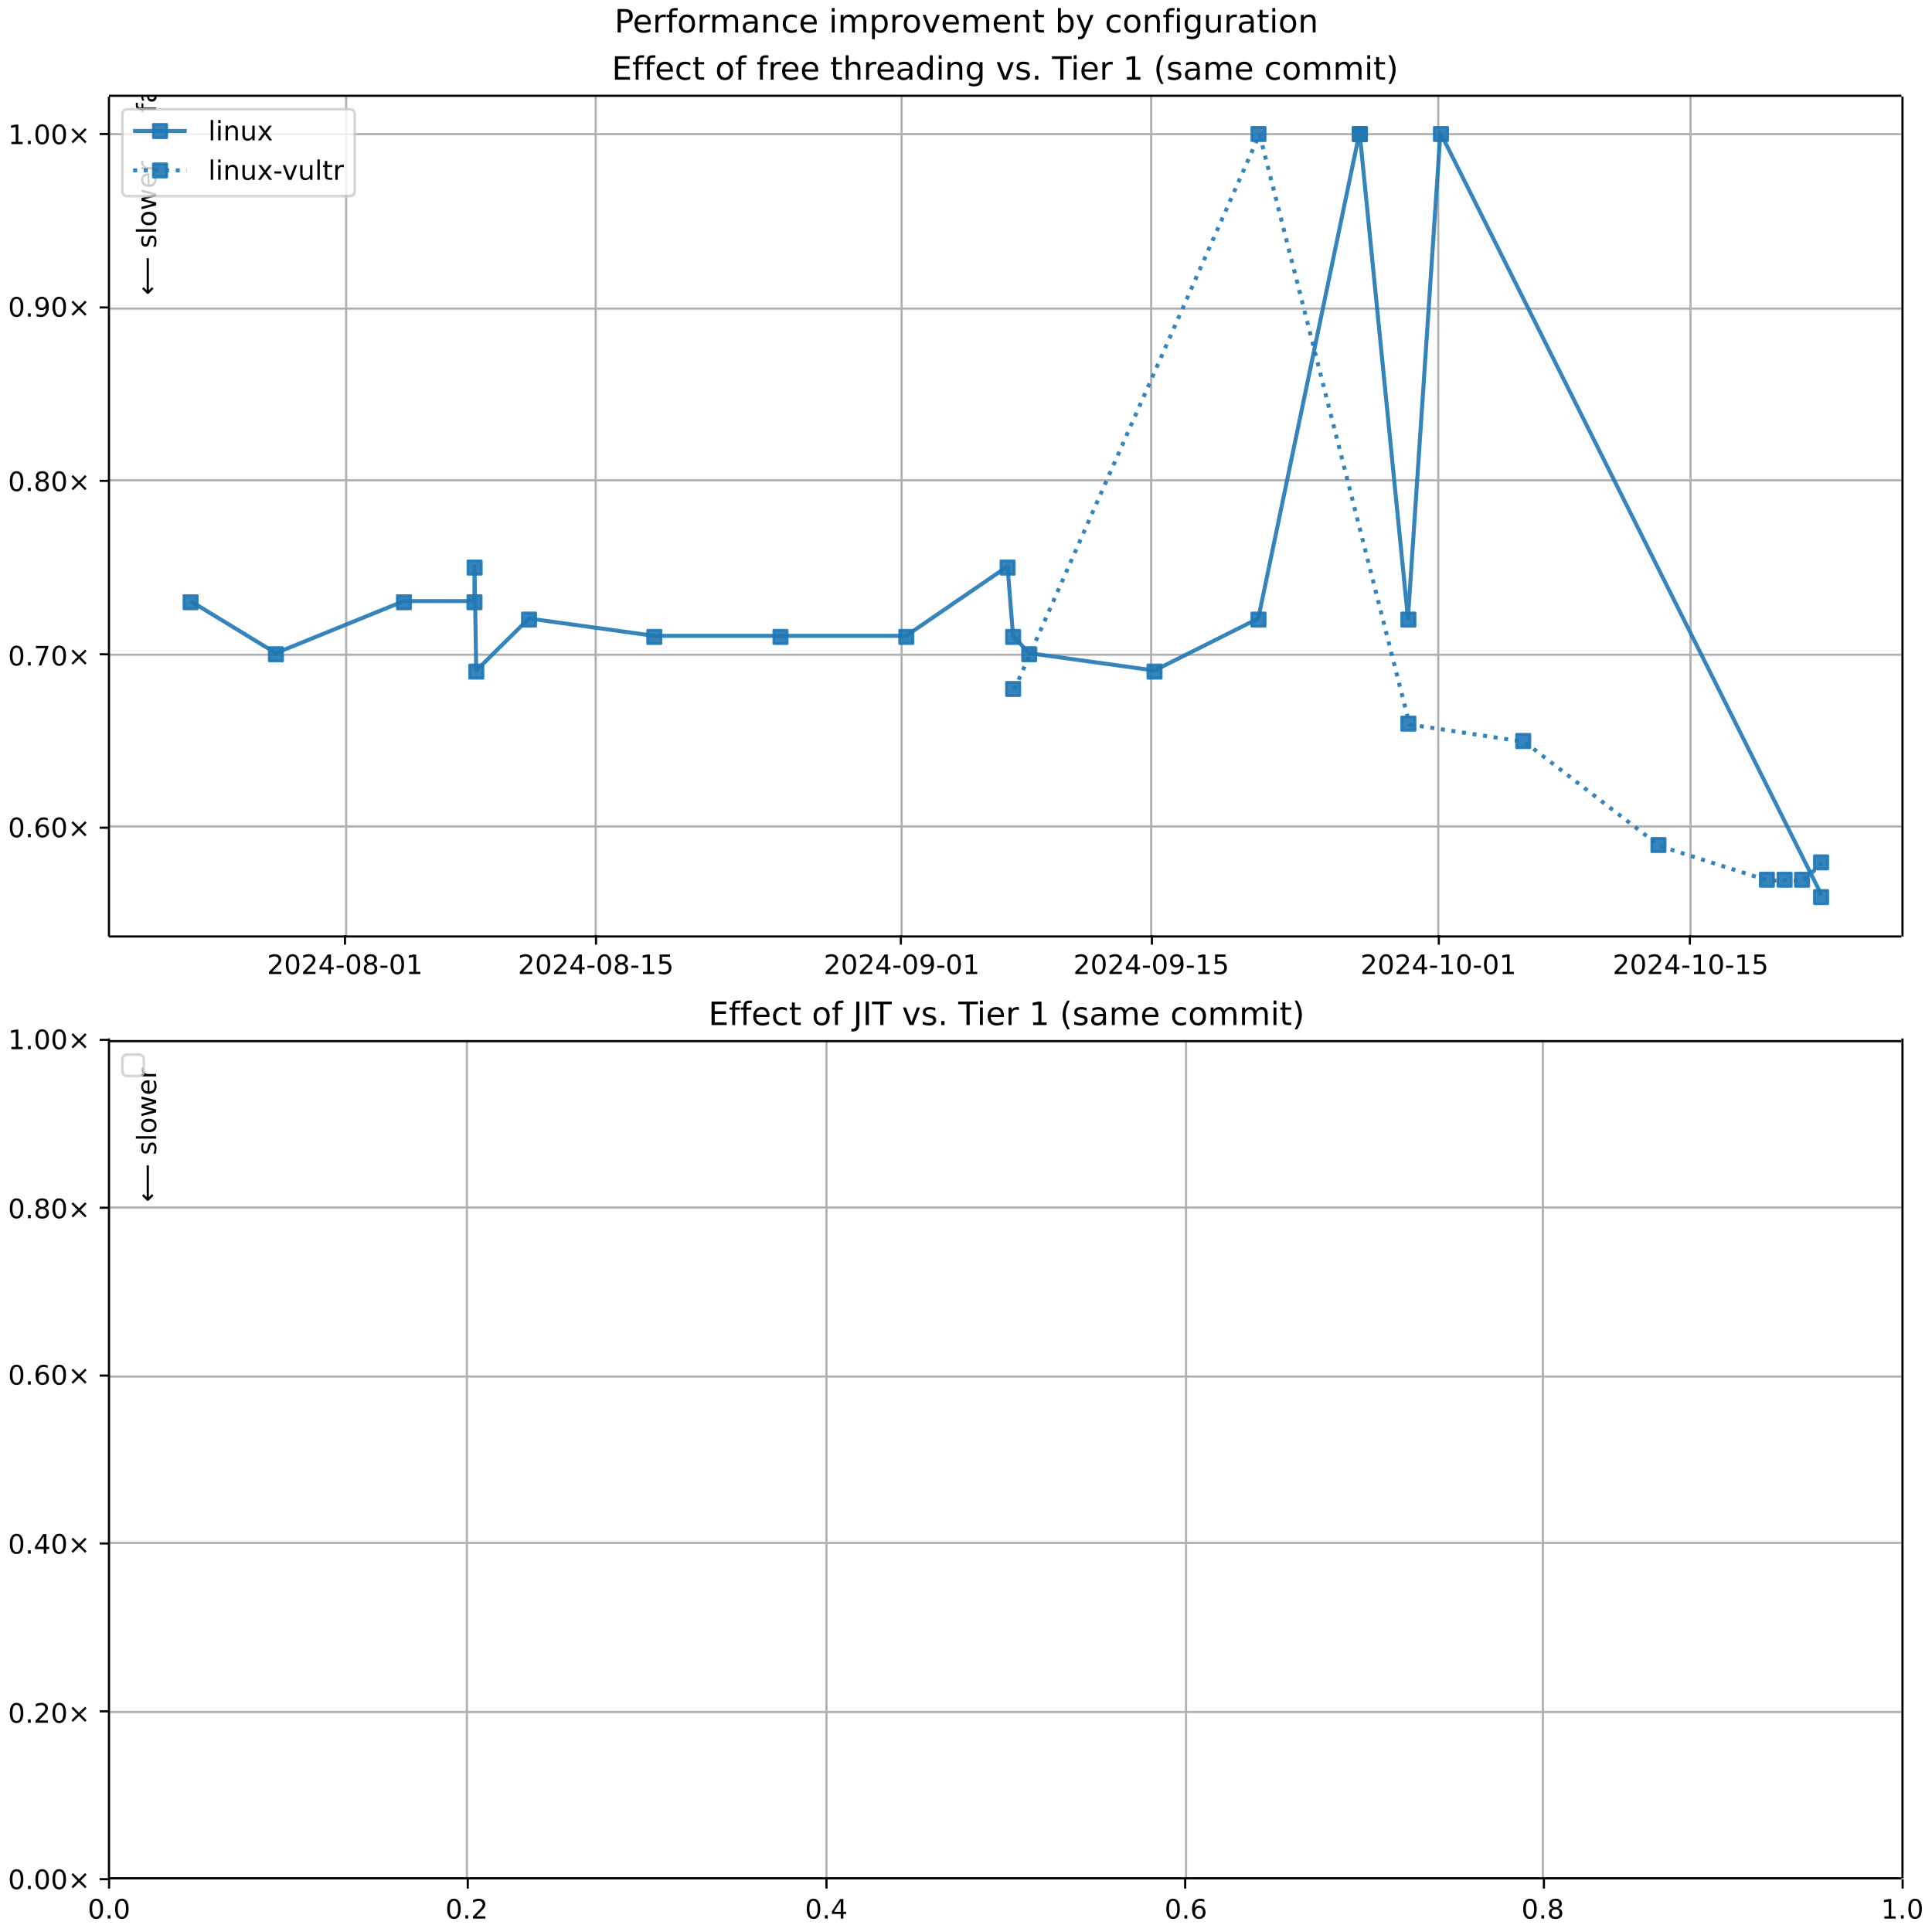
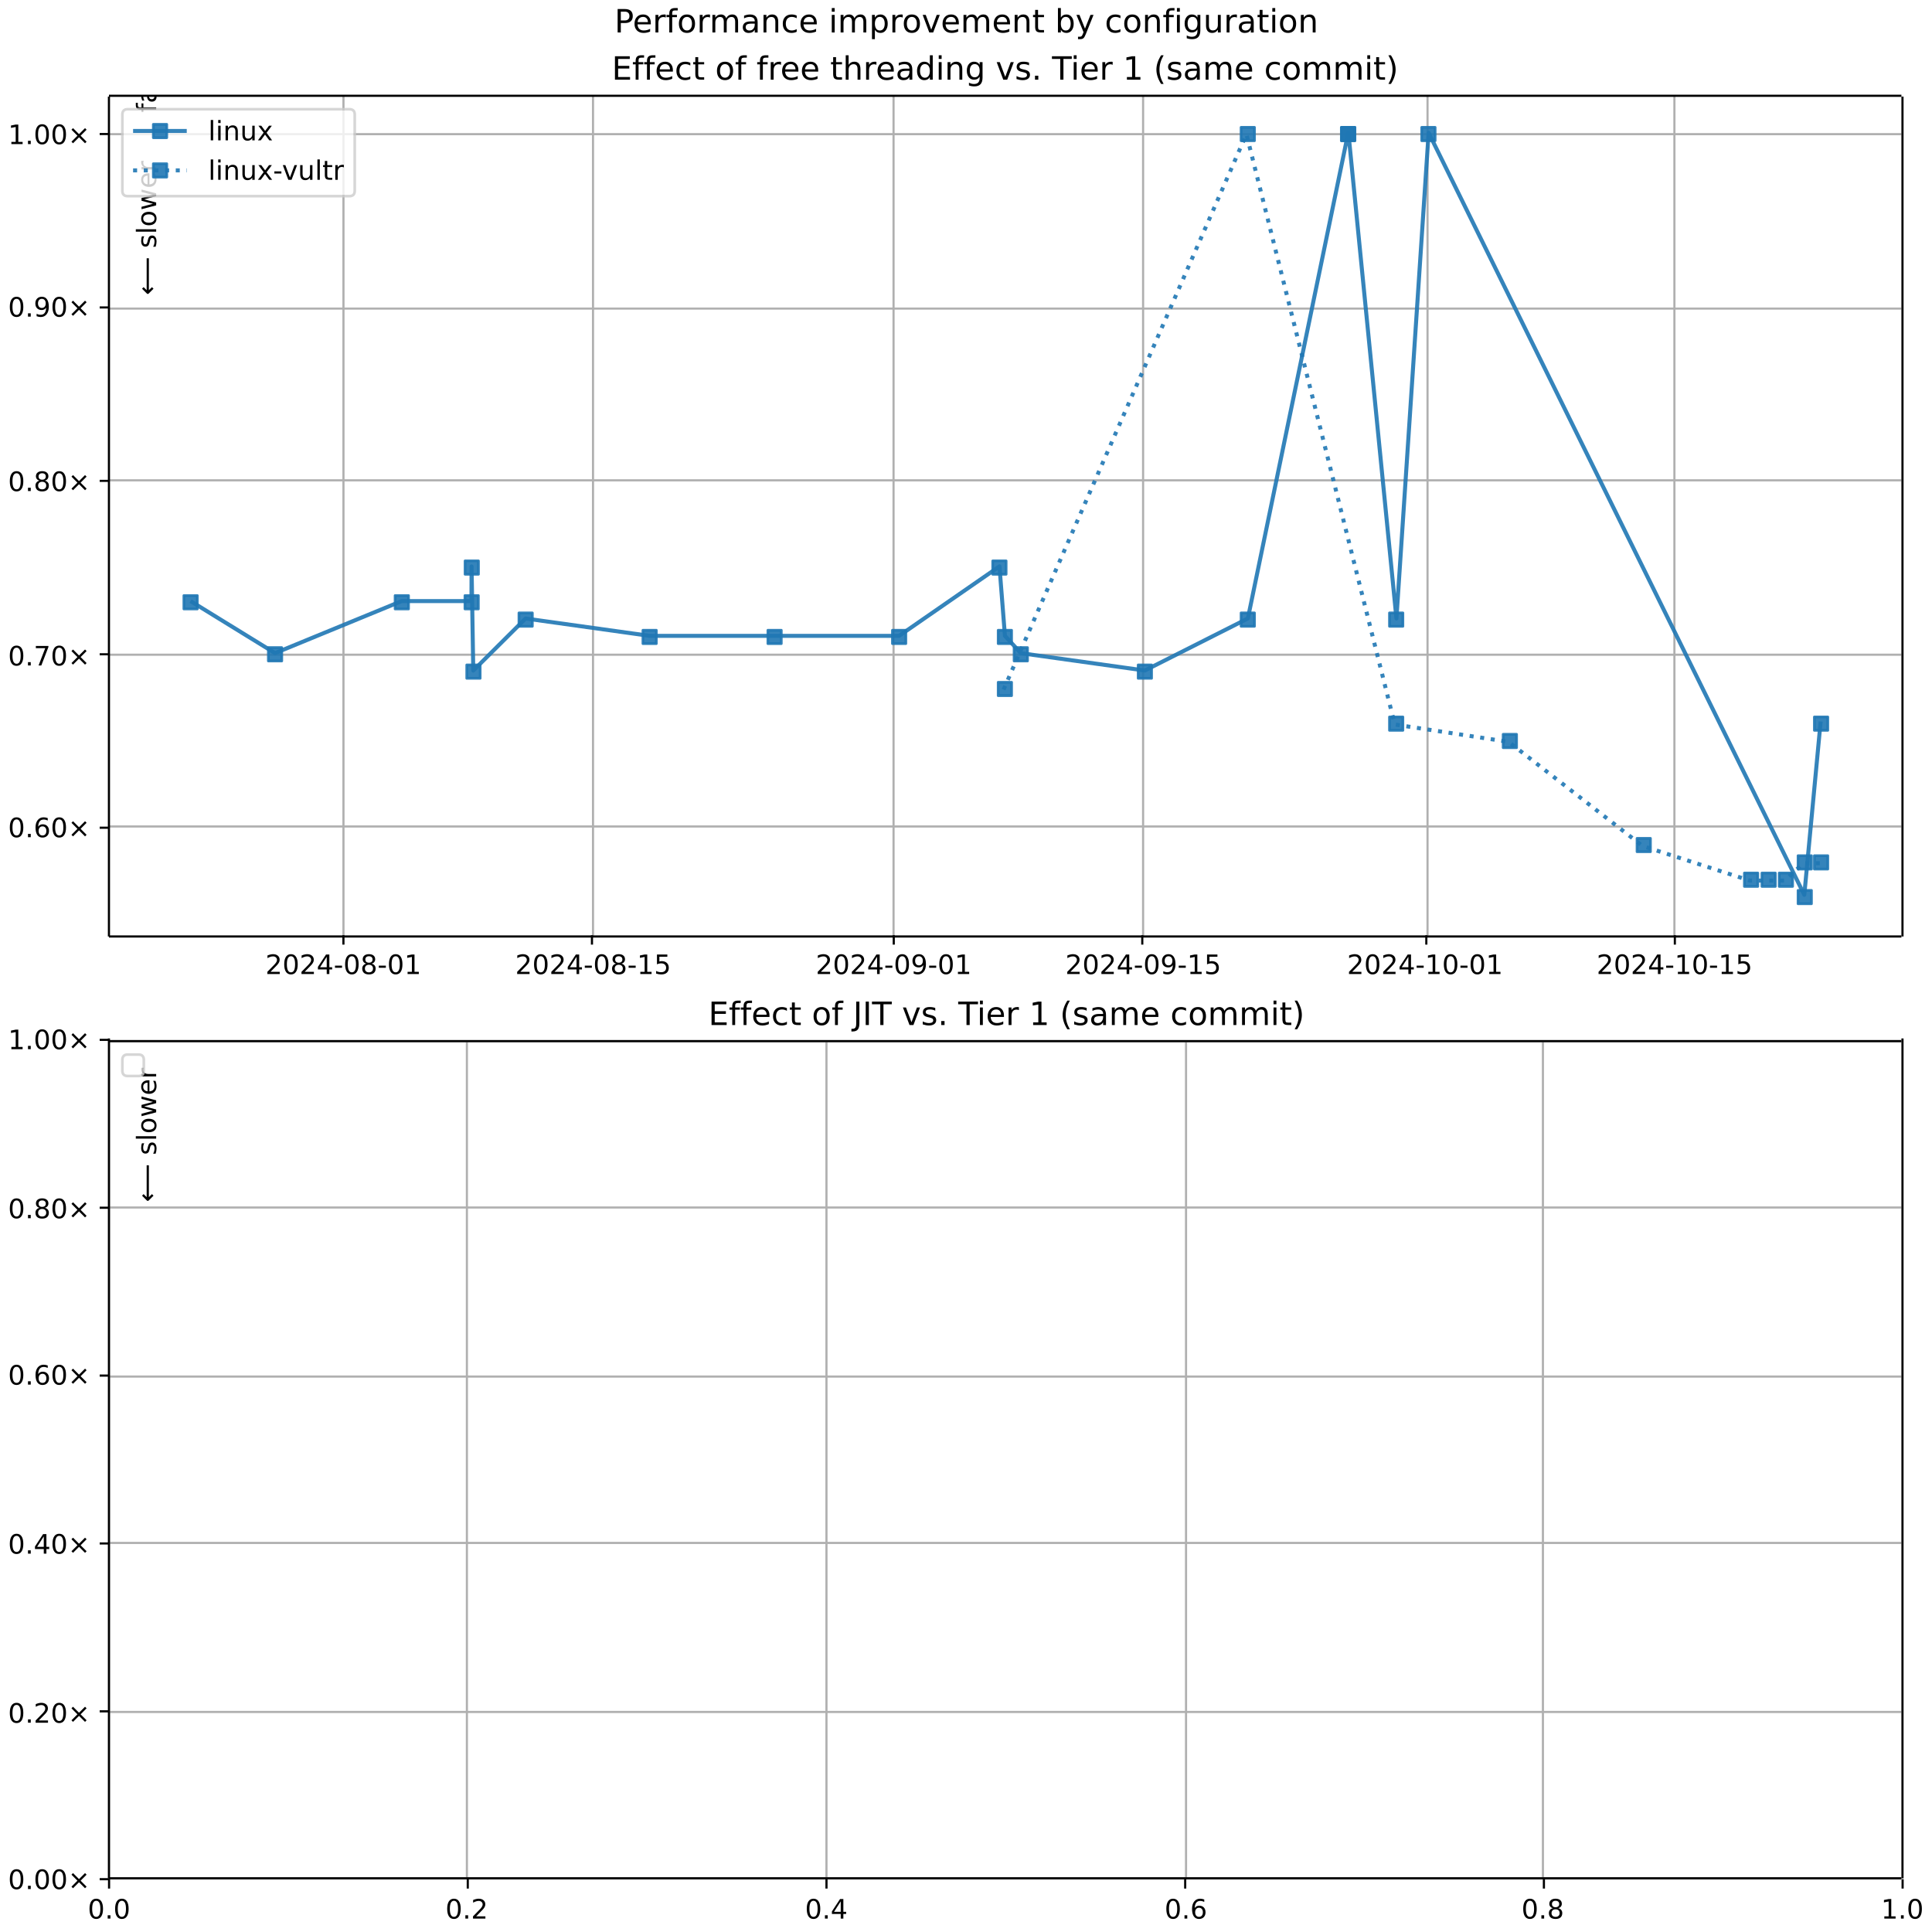
<svg xmlns="http://www.w3.org/2000/svg" xmlns:xlink="http://www.w3.org/1999/xlink" width="720pt" height="720pt" version="1.1" viewBox="0 0 720 720">
  <defs>
    <style type="text/css">*{stroke-linejoin: round; stroke-linecap: butt}</style>
  </defs>
  <path d="m0 720h720v-720h-720z" fill="#fff" />
  <path d="m40.6 349h668v-313h-668z" fill="#fff" />
-   <path d="m129 349v-313" clip-path="url(#d)" fill="none" stroke="#b0b0b0" stroke-linecap="square" stroke-width=".8" />
+   <path d="m128 349v-313" clip-path="url(#d)" fill="none" stroke="#b0b0b0" stroke-linecap="square" stroke-width=".8" />
  <defs>
    <path id="k" d="m0 0v3.5" stroke="#000" stroke-width=".8" />
  </defs>
-   <use x="128.563" y="348.529" stroke="#000000" stroke-width=".8" xlink:href="#k" />
-   <g transform="translate(99.5 363) scale(.1 -.1)">
+   <use x="127.987" y="348.529" stroke="#000000" stroke-width=".8" xlink:href="#k" />
+   <g transform="translate(98.9 363) scale(.1 -.1)">
    <defs>
      <path id="g" transform="scale(.0156)" d="m1228 531h2203v-531h-2962v531q359 372 979 998 621 627 780 809 303 340 423 576 121 236 121 464 0 372-261 606-261 235-680 235-297 0-627-103-329-103-704-313v638q381 153 712 231 332 78 607 78 725 0 1156-363 431-362 431-968 0-288-108-546-107-257-392-607-78-91-497-524-418-433-1181-1211z" />
      <path id="a" transform="scale(.0156)" d="m2034 4250q-487 0-733-480-245-479-245-1442 0-959 245-1439 246-480 733-480 491 0 736 480 246 480 246 1439 0 963-246 1442-245 480-736 480zm0 500q785 0 1199-621 414-620 414-1801 0-1178-414-1799-414-620-1199-620-784 0-1198 620-414 621-414 1799 0 1181 414 1801 414 621 1198 621z" />
      <path id="t" transform="scale(.0156)" d="m2419 4116-1594-2491h1594v2491zm-166 550h794v-3041h666v-525h-666v-1100h-628v1100h-2106v609l1940 2957z" />
      <path id="j" transform="scale(.0156)" d="m313 2009h1684v-512h-1684v512z" />
      <path id="y" transform="scale(.0156)" d="m2034 2216q-450 0-708-241-257-241-257-662 0-422 257-663 258-241 708-241t709 242q260 243 260 662 0 421-258 662-257 241-711 241zm-631 268q-406 100-633 378-226 279-226 679 0 559 398 884 399 325 1092 325 697 0 1094-325t397-884q0-400-227-679-226-278-629-378 456-106 710-416 255-309 255-755 0-679-414-1042-414-362-1186-362-771 0-1186 362-414 363-414 1042 0 446 256 755 257 310 713 416zm-231 997q0-362 226-565 227-203 636-203 407 0 636 203 230 203 230 565 0 363-230 566-229 203-636 203-409 0-636-203-226-203-226-566z" />
      <path id="i" transform="scale(.0156)" d="m794 531h1031v3560l-1122-225v575l1116 225h631v-4135h1031v-531h-2687v531z" />
    </defs>
    <use xlink:href="#g" />
    <use x="63.623" xlink:href="#a" />
    <use x="127.246" xlink:href="#g" />
    <use x="190.869" xlink:href="#t" />
    <use x="254.492" xlink:href="#j" />
    <use x="290.576" xlink:href="#a" />
    <use x="354.199" xlink:href="#y" />
    <use x="417.822" xlink:href="#j" />
    <use x="453.906" xlink:href="#a" />
    <use x="517.529" xlink:href="#i" />
  </g>
-   <path d="m222 349v-313" clip-path="url(#d)" fill="none" stroke="#b0b0b0" stroke-linecap="square" stroke-width=".8" />
-   <use x="222.121" y="348.529" stroke="#000000" stroke-width=".8" xlink:href="#k" />
-   <g transform="translate(193 363) scale(.1 -.1)">
+   <path d="m221 349v-313" clip-path="url(#d)" fill="none" stroke="#b0b0b0" stroke-linecap="square" stroke-width=".8" />
+   <use x="220.607" y="348.529" stroke="#000000" stroke-width=".8" xlink:href="#k" />
+   <g transform="translate(192 363) scale(.1 -.1)">
    <defs>
      <path id="ae" transform="scale(.0156)" d="m691 4666h2478v-532h-1900v-1143q137 47 274 70 138 23 276 23 781 0 1237-428 457-428 457-1159 0-753-469-1171-469-417-1322-417-294 0-599 50-304 50-629 150v635q281-153 581-228t634-75q541 0 856 284 316 284 316 772 0 487-316 771-315 285-856 285-253 0-505-56-251-56-513-175v2344z" />
    </defs>
    <use xlink:href="#g" />
    <use x="63.623" xlink:href="#a" />
    <use x="127.246" xlink:href="#g" />
    <use x="190.869" xlink:href="#t" />
    <use x="254.492" xlink:href="#j" />
    <use x="290.576" xlink:href="#a" />
    <use x="354.199" xlink:href="#y" />
    <use x="417.822" xlink:href="#j" />
    <use x="453.906" xlink:href="#i" />
    <use x="517.529" xlink:href="#ae" />
  </g>
-   <path d="m336 349v-313" clip-path="url(#d)" fill="none" stroke="#b0b0b0" stroke-linecap="square" stroke-width=".8" />
-   <use x="335.726" y="348.529" stroke="#000000" stroke-width=".8" xlink:href="#k" />
-   <g transform="translate(307 363) scale(.1 -.1)">
+   <path d="m333 349v-313" clip-path="url(#d)" fill="none" stroke="#b0b0b0" stroke-linecap="square" stroke-width=".8" />
+   <use x="333.075" y="348.529" stroke="#000000" stroke-width=".8" xlink:href="#k" />
+   <g transform="translate(304 363) scale(.1 -.1)">
    <defs>
      <path id="ac" transform="scale(.0156)" d="m703 97v575q238-113 481-172 244-59 479-59 625 0 954 420 330 420 377 1277-181-269-460-413-278-144-615-144-700 0-1108 423-408 424-408 1159 0 718 425 1152 425 435 1131 435 810 0 1236-621 427-620 427-1801 0-1103-524-1761-523-658-1407-658-238 0-482 47-243 47-506 141zm1256 1978q425 0 673 290 249 291 249 798 0 503-249 795-248 292-673 292t-673-292-248-795q0-507 248-798 248-290 673-290z" />
    </defs>
    <use xlink:href="#g" />
    <use x="63.623" xlink:href="#a" />
    <use x="127.246" xlink:href="#g" />
    <use x="190.869" xlink:href="#t" />
    <use x="254.492" xlink:href="#j" />
    <use x="290.576" xlink:href="#a" />
    <use x="354.199" xlink:href="#ac" />
    <use x="417.822" xlink:href="#j" />
    <use x="453.906" xlink:href="#a" />
    <use x="517.529" xlink:href="#i" />
  </g>
-   <path d="m429 349v-313" clip-path="url(#d)" fill="none" stroke="#b0b0b0" stroke-linecap="square" stroke-width=".8" />
-   <use x="429.284" y="348.529" stroke="#000000" stroke-width=".8" xlink:href="#k" />
-   <g transform="translate(400 363) scale(.1 -.1)">
+   <path d="m426 349v-313" clip-path="url(#d)" fill="none" stroke="#b0b0b0" stroke-linecap="square" stroke-width=".8" />
+   <use x="425.695" y="348.529" stroke="#000000" stroke-width=".8" xlink:href="#k" />
+   <g transform="translate(397 363) scale(.1 -.1)">
    <use xlink:href="#g" />
    <use x="63.623" xlink:href="#a" />
    <use x="127.246" xlink:href="#g" />
    <use x="190.869" xlink:href="#t" />
    <use x="254.492" xlink:href="#j" />
    <use x="290.576" xlink:href="#a" />
    <use x="354.199" xlink:href="#ac" />
    <use x="417.822" xlink:href="#j" />
    <use x="453.906" xlink:href="#i" />
    <use x="517.529" xlink:href="#ae" />
  </g>
-   <path d="m536 349v-313" clip-path="url(#d)" fill="none" stroke="#b0b0b0" stroke-linecap="square" stroke-width=".8" />
-   <use x="536.207" y="348.529" stroke="#000000" stroke-width=".8" xlink:href="#k" />
-   <g transform="translate(507 363) scale(.1 -.1)">
+   <path d="m532 349v-313" clip-path="url(#d)" fill="none" stroke="#b0b0b0" stroke-linecap="square" stroke-width=".8" />
+   <use x="531.547" y="348.529" stroke="#000000" stroke-width=".8" xlink:href="#k" />
+   <g transform="translate(502 363) scale(.1 -.1)">
    <use xlink:href="#g" />
    <use x="63.623" xlink:href="#a" />
    <use x="127.246" xlink:href="#g" />
    <use x="190.869" xlink:href="#t" />
    <use x="254.492" xlink:href="#j" />
    <use x="290.576" xlink:href="#i" />
    <use x="354.199" xlink:href="#a" />
    <use x="417.822" xlink:href="#j" />
    <use x="453.906" xlink:href="#a" />
    <use x="517.529" xlink:href="#i" />
  </g>
-   <path d="m630 349v-313" clip-path="url(#d)" fill="none" stroke="#b0b0b0" stroke-linecap="square" stroke-width=".8" />
-   <use x="629.764" y="348.529" stroke="#000000" stroke-width=".8" xlink:href="#k" />
-   <g transform="translate(601 363) scale(.1 -.1)">
+   <path d="m624 349v-313" clip-path="url(#d)" fill="none" stroke="#b0b0b0" stroke-linecap="square" stroke-width=".8" />
+   <use x="624.167" y="348.529" stroke="#000000" stroke-width=".8" xlink:href="#k" />
+   <g transform="translate(595 363) scale(.1 -.1)">
    <use xlink:href="#g" />
    <use x="63.623" xlink:href="#a" />
    <use x="127.246" xlink:href="#g" />
    <use x="190.869" xlink:href="#t" />
    <use x="254.492" xlink:href="#j" />
    <use x="290.576" xlink:href="#i" />
    <use x="354.199" xlink:href="#a" />
    <use x="417.822" xlink:href="#j" />
    <use x="453.906" xlink:href="#i" />
    <use x="517.529" xlink:href="#ae" />
  </g>
  <path d="m40.6 308h668" clip-path="url(#d)" fill="none" stroke="#b0b0b0" stroke-linecap="square" stroke-width=".8" />
  <defs>
    <path id="l" d="m0 0h-3.5" stroke="#000" stroke-width=".8" />
  </defs>
  <use x="40.646" y="308.46" stroke="#000000" stroke-width=".8" xlink:href="#l" />
  <g transform="translate(3 312) scale(.1 -.1)">
    <defs>
      <path id="c" transform="scale(.0156)" d="m684 794h660v-794h-660v794z" />
      <path id="ad" transform="scale(.0156)" d="m2113 2584q-425 0-674-291-248-290-248-796 0-503 248-796 249-292 674-292t673 292q248 293 248 796 0 506-248 796-248 291-673 291zm1253 1979v-575q-238 112-480 171-242 60-480 60-625 0-955-422-329-422-376-1275 184 272 462 417 279 145 613 145 703 0 1111-427 408-426 408-1160 0-719-425-1154-425-434-1131-434-810 0-1238 620-428 621-428 1799 0 1106 525 1764t1409 658q238 0 480-47t505-140z" />
      <path id="m" transform="scale(.0156)" d="m4488 3438-1429-1435 1429-1428-372-378-1435 1434-1434-1434-369 378 1425 1428-1425 1435 369 378 1434-1435 1435 1435 372-378z" />
    </defs>
    <use xlink:href="#a" />
    <use x="63.623" xlink:href="#c" />
    <use x="95.41" xlink:href="#ad" />
    <use x="159.033" xlink:href="#a" />
    <use x="222.656" xlink:href="#m" />
  </g>
  <path d="m40.6 244h668" clip-path="url(#d)" fill="none" stroke="#b0b0b0" stroke-linecap="square" stroke-width=".8" />
  <use x="40.646" y="243.833" stroke="#000000" stroke-width=".8" xlink:href="#l" />
  <g transform="translate(3 248) scale(.1 -.1)">
    <defs>
      <path id="av" transform="scale(.0156)" d="m525 4666h3e3v-269l-1694-4397h-659l1594 4134h-2241v532z" />
    </defs>
    <use xlink:href="#a" />
    <use x="63.623" xlink:href="#c" />
    <use x="95.41" xlink:href="#av" />
    <use x="159.033" xlink:href="#a" />
    <use x="222.656" xlink:href="#m" />
  </g>
  <path d="m40.6 179h668" clip-path="url(#d)" fill="none" stroke="#b0b0b0" stroke-linecap="square" stroke-width=".8" />
  <use x="40.646" y="179.205" stroke="#000000" stroke-width=".8" xlink:href="#l" />
  <g transform="translate(3 183) scale(.1 -.1)">
    <use xlink:href="#a" />
    <use x="63.623" xlink:href="#c" />
    <use x="95.41" xlink:href="#y" />
    <use x="159.033" xlink:href="#a" />
    <use x="222.656" xlink:href="#m" />
  </g>
  <path d="m40.6 115h668" clip-path="url(#d)" fill="none" stroke="#b0b0b0" stroke-linecap="square" stroke-width=".8" />
  <use x="40.646" y="114.578" stroke="#000000" stroke-width=".8" xlink:href="#l" />
  <g transform="translate(3 118) scale(.1 -.1)">
    <use xlink:href="#a" />
    <use x="63.623" xlink:href="#c" />
    <use x="95.41" xlink:href="#ac" />
    <use x="159.033" xlink:href="#a" />
    <use x="222.656" xlink:href="#m" />
  </g>
  <path d="m40.6 50h668" clip-path="url(#d)" fill="none" stroke="#b0b0b0" stroke-linecap="square" stroke-width=".8" />
  <use x="40.646" y="49.951" stroke="#000000" stroke-width=".8" xlink:href="#l" />
  <g transform="translate(3 53.7) scale(.1 -.1)">
    <use xlink:href="#i" />
    <use x="63.623" xlink:href="#c" />
    <use x="95.41" xlink:href="#a" />
    <use x="159.033" xlink:href="#a" />
    <use x="222.656" xlink:href="#m" />
  </g>
-   <path d="m71 224 31.8 19.4 47.7-19.4h26.3l0.043-12.9 0.636 38.8 19.6-19.4 46.7 6.46h47 46.9l37.8-25.9 2.06 25.9 5.99 6.46 46.7 6.46 38.7-19.4 37.7-181h0.07l18 181 12.1-181 142 284" clip-path="url(#d)" fill="none" stroke="#1f77b4" stroke-linecap="square" stroke-opacity=".9" stroke-width="1.5" />
+   <path d="m71 224 31.5 19.4 47.2-19.4h26l0.042-12.9 0.63 38.8 19.5-19.4 46.2 6.46h46.6 46.4l37.4-25.9 2.04 25.9 5.93 6.46 46.2 6.46 38.4-19.4 37.4-181h0.069l17.9 181 12-181 140 284 6.09-64.6" clip-path="url(#d)" fill="none" stroke="#1f77b4" stroke-linecap="square" stroke-opacity=".9" stroke-width="1.5" />
  <defs>
    <path id="b" d="m-2.5 2.5h5v-5h-5z" stroke="#1f77b4" stroke-opacity=".9" />
  </defs>
  <g clip-path="url(#d)" fill="#1f77b4" fill-opacity=".9" stroke="#1f77b4" stroke-opacity=".9">
    <use x="71.027" y="224.444" xlink:href="#b" />
-     <use x="102.824" y="243.833" xlink:href="#b" />
-     <use x="150.541" y="224.444" xlink:href="#b" />
-     <use x="176.831" y="224.444" xlink:href="#b" />
-     <use x="176.874" y="211.519" xlink:href="#b" />
-     <use x="177.51" y="250.295" xlink:href="#b" />
-     <use x="197.159" y="230.907" xlink:href="#b" />
-     <use x="243.831" y="237.37" xlink:href="#b" />
-     <use x="290.871" y="237.37" xlink:href="#b" />
-     <use x="337.755" y="237.37" xlink:href="#b" />
-     <use x="375.507" y="211.519" xlink:href="#b" />
-     <use x="377.564" y="237.37" xlink:href="#b" />
-     <use x="383.558" y="243.833" xlink:href="#b" />
-     <use x="430.258" y="250.295" xlink:href="#b" />
-     <use x="468.999" y="230.907" xlink:href="#b" />
-     <use x="506.744" y="49.951" xlink:href="#b" />
-     <use x="506.814" y="49.951" xlink:href="#b" />
-     <use x="524.863" y="230.907" xlink:href="#b" />
-     <use x="536.999" y="49.951" xlink:href="#b" />
-     <use x="678.666" y="334.311" xlink:href="#b" />
+     <use x="102.505" y="243.833" xlink:href="#b" />
+     <use x="149.744" y="224.444" xlink:href="#b" />
+     <use x="175.772" y="224.444" xlink:href="#b" />
+     <use x="175.814" y="211.519" xlink:href="#b" />
+     <use x="176.444" y="250.295" xlink:href="#b" />
+     <use x="195.896" y="230.907" xlink:href="#b" />
+     <use x="242.1" y="237.37" xlink:href="#b" />
+     <use x="288.669" y="237.37" xlink:href="#b" />
+     <use x="335.083" y="237.37" xlink:href="#b" />
+     <use x="372.457" y="211.519" xlink:href="#b" />
+     <use x="374.494" y="237.37" xlink:href="#b" />
+     <use x="380.428" y="243.833" xlink:href="#b" />
+     <use x="426.66" y="250.295" xlink:href="#b" />
+     <use x="465.012" y="230.907" xlink:href="#b" />
+     <use x="502.379" y="49.951" xlink:href="#b" />
+     <use x="502.449" y="49.951" xlink:href="#b" />
+     <use x="520.317" y="230.907" xlink:href="#b" />
+     <use x="532.332" y="49.951" xlink:href="#b" />
+     <use x="672.58" y="334.311" xlink:href="#b" />
+     <use x="678.666" y="269.684" xlink:href="#b" />
  </g>
  <g stroke="#1f77b4" stroke-opacity=".9">
-     <path d="m378 257 91.4-207 55.9 220 42.8 6.46 50.4 38.8 40.4 12.9h6.6 6.5l7.1-6.46" clip-path="url(#d)" fill="none" stroke-dasharray="1.5,2.475" stroke-width="1.5" />
+     <path d="m374 257 90.5-207 55.3 220 42.4 6.46 49.9 38.8 40 12.9h6.53 6.44l7.03-6.46h6.09" clip-path="url(#d)" fill="none" stroke-dasharray="1.5,2.475" stroke-width="1.5" />
    <g clip-path="url(#d)" fill="#1f77b4" fill-opacity=".9">
-       <use x="377.564" y="256.758" xlink:href="#b" />
-       <use x="468.999" y="49.951" xlink:href="#b" />
-       <use x="524.863" y="269.684" xlink:href="#b" />
-       <use x="567.656" y="276.146" xlink:href="#b" />
-       <use x="618.058" y="314.923" xlink:href="#b" />
-       <use x="658.468" y="327.848" xlink:href="#b" />
-       <use x="665.066" y="327.848" xlink:href="#b" />
-       <use x="671.568" y="327.848" xlink:href="#b" />
+       <use x="374.494" y="256.758" xlink:href="#b" />
+       <use x="465.012" y="49.951" xlink:href="#b" />
+       <use x="520.317" y="269.684" xlink:href="#b" />
+       <use x="562.681" y="276.146" xlink:href="#b" />
+       <use x="612.578" y="314.923" xlink:href="#b" />
+       <use x="652.584" y="327.848" xlink:href="#b" />
+       <use x="659.116" y="327.848" xlink:href="#b" />
+       <use x="665.553" y="327.848" xlink:href="#b" />
+       <use x="672.58" y="321.386" xlink:href="#b" />
      <use x="678.666" y="321.386" xlink:href="#b" />
    </g>
  </g>
  <path d="m40.6 349v-313" fill="none" stroke="#000" stroke-linecap="square" stroke-width=".8" />
  <path d="m709 349v-313" fill="none" stroke="#000" stroke-linecap="square" stroke-width=".8" />
  <path d="m40.6 349h668" fill="none" stroke="#000" stroke-linecap="square" stroke-width=".8" />
  <path d="m40.6 35.7h668" fill="none" stroke="#000" stroke-linecap="square" stroke-width=".8" />
  <g clip-path="url(#d)">
    <g transform="translate(58.2 42) rotate(-90) scale(.1 -.1)">
      <defs>
        <path id="n" transform="scale(.0156)" d="m2375 4863v-479h-550q-309 0-430-125-120-125-120-450v-309h947v-447h-947v-3053h-578v3053h-550v447h550v244q0 584 272 851 272 268 862 268h544z" />
        <path id="v" transform="scale(.0156)" d="m2194 1759q-697 0-966-159t-269-544q0-306 202-486 202-179 548-179 479 0 768 339t289 901v128h-572zm1147 238v-2e3h-575v531q-197-318-491-470t-719-152q-537 0-855 302-317 302-317 808 0 590 395 890 396 300 1180 300h807v57q0 397-261 614t-733 217q-300 0-585-72-284-72-546-216v532q315 122 612 182 297 61 578 61 760 0 1135-394 375-393 375-1193z" />
        <path id="s" transform="scale(.0156)" d="m2834 3397v-544q-243 125-506 187-262 63-544 63-428 0-642-131t-214-394q0-200 153-314t616-217l197-44q612-131 870-370t258-667q0-488-386-773-386-284-1061-284-281 0-586 55t-642 164v594q319-166 628-249 309-82 613-82 406 0 624 139 219 139 219 392 0 234-158 359-157 125-692 241l-200 47q-534 112-772 345-237 233-237 639 0 494 350 762 350 269 994 269 318 0 599-47 282-46 519-140z" />
        <path id="o" transform="scale(.0156)" d="m1172 4494v-994h1184v-447h-1184v-1900q0-428 117-550t477-122h590v-481h-590q-666 0-919 248-253 249-253 905v1900h-422v447h422v994h578z" />
        <path id="e" transform="scale(.0156)" d="m3597 1894v-281h-2644q38-594 358-905t892-311q331 0 642 81t618 244v-544q-310-131-635-200t-659-69q-838 0-1327 487-489 488-489 1320 0 859 464 1363 464 505 1252 505 706 0 1117-455 411-454 411-1235zm-575 169q-6 471-264 752-258 282-683 282-481 0-770-272t-333-766l2050 4z" />
        <path id="h" transform="scale(.0156)" d="m2631 2963q-97 56-211 82-114 27-251 27-488 0-749-317t-261-911v-1844h-578v3500h578v-544q182 319 472 473 291 155 707 155 59 0 131-8 72-7 159-23l3-590z" />
        <path id="al" transform="scale(.0156)" d="m8863 2147v-281l-1229-1228-375 375 729 728h-7622v531h7622l-729 728 375 375 1229-1228z" />
      </defs>
      <use xlink:href="#n" />
      <use x="35.205" xlink:href="#v" />
      <use x="96.484" xlink:href="#s" />
      <use x="148.584" xlink:href="#o" />
      <use x="187.793" xlink:href="#e" />
      <use x="249.316" xlink:href="#h" />
      <use x="290.43" xlink:href="#DejaVuSans-20" />
      <use x="322.217" xlink:href="#al" />
    </g>
  </g>
  <g clip-path="url(#d)">
    <g transform="translate(58.2 110) rotate(-90) scale(.1 -.1)">
      <defs>
        <path id="am" transform="scale(.0156)" d="m313 1866v281l1228 1228 375-375-728-728h7621v-531h-7621l728-728-375-375-1228 1228z" />
        <path id="x" transform="scale(.0156)" d="m603 4863h575v-4863h-575v4863z" />
        <path id="p" transform="scale(.0156)" d="m1959 3097q-462 0-731-361t-269-989 267-989q268-361 733-361 460 0 728 362 269 363 269 988 0 622-269 986-268 364-728 364zm0 487q750 0 1178-488 429-487 429-1349 0-859-429-1349-428-489-1178-489-753 0-1180 489-426 490-426 1349 0 862 426 1349 427 488 1180 488z" />
        <path id="ag" transform="scale(.0156)" d="m269 3500h575l719-2731 715 2731h678l719-2731 716 2731h575l-916-3500h-678l-753 2869-756-2869h-679l-915 3500z" />
      </defs>
      <use xlink:href="#am" />
      <use x="143.359" xlink:href="#DejaVuSans-20" />
      <use x="175.146" xlink:href="#s" />
      <use x="227.246" xlink:href="#x" />
      <use x="255.029" xlink:href="#p" />
      <use x="316.211" xlink:href="#ag" />
      <use x="397.998" xlink:href="#e" />
      <use x="459.521" xlink:href="#h" />
    </g>
  </g>
  <g transform="translate(228 29.7) scale(.12 -.12)">
    <defs>
      <path id="ai" transform="scale(.0156)" d="m628 4666h2950v-532h-2319v-1381h2222v-531h-2222v-1691h2375v-531h-3006v4666z" />
      <path id="w" transform="scale(.0156)" d="m3122 3366v-538q-244 135-489 202t-495 67q-560 0-870-355-309-354-309-995t309-996q310-354 870-354 250 0 495 67t489 202v-532q-241-112-499-168-257-57-548-57-791 0-1257 497-465 497-465 1341 0 856 470 1346 471 491 1290 491 265 0 518-55 253-54 491-163z" />
      <path id="ap" transform="scale(.0156)" d="m3513 2113v-2113h-575v2094q0 497-194 743-194 247-581 247-466 0-735-297-269-296-269-809v-1978h-578v4863h578v-1907q207 316 486 472 280 156 646 156 603 0 912-373 310-373 310-1098z" />
      <path id="aq" transform="scale(.0156)" d="m2906 2969v1894h575v-4863h-575v525q-181-312-458-464-276-152-664-152-634 0-1033 506-398 507-398 1332t398 1331q399 506 1033 506 388 0 664-152 277-151 458-463zm-1959-1222q0-634 261-995t717-361 718 361q263 361 263 995t-263 995q-262 361-718 361t-717-361-261-995z" />
      <path id="q" transform="scale(.0156)" d="m603 3500h575v-3500h-575v3500zm0 1363h575v-729h-575v729z" />
      <path id="u" transform="scale(.0156)" d="m3513 2113v-2113h-575v2094q0 497-194 743-194 247-581 247-466 0-735-297-269-296-269-809v-1978h-578v3500h578v-544q207 316 486 472 280 156 646 156 603 0 912-373 310-373 310-1098z" />
      <path id="ah" transform="scale(.0156)" d="m2906 1791q0 625-258 968-257 344-723 344-462 0-720-344-258-343-258-968 0-622 258-966t720-344q466 0 723 344 258 344 258 966zm575-1357q0-893-397-1329-396-436-1215-436-303 0-572 45t-522 139v559q253-137 500-202 247-66 503-66 566 0 847 295t281 892v285q-178-310-456-463t-666-153q-643 0-1037 490-394 491-394 1301 0 812 394 1302 394 491 1037 491 388 0 666-153t456-462v531h575v-3066z" />
      <path id="z" transform="scale(.0156)" d="m191 3500h609l1094-2937 1094 2937h609l-1313-3500h-781l-1312 3500z" />
      <path id="ab" transform="scale(.0156)" d="m-19 4666h3947v-532h-1656v-4134h-634v4134h-1657v532z" />
      <path id="ak" transform="scale(.0156)" d="m1984 4856q-418-718-622-1422-203-703-203-1425 0-721 205-1429t620-1424h-500q-468 735-701 1444t-233 1409q0 697 231 1403 232 707 703 1444h500z" />
      <path id="r" transform="scale(.0156)" d="m3328 2828q216 388 516 572t706 184q547 0 844-383 297-382 297-1088v-2113h-578v2094q0 503-179 746-178 244-543 244-447 0-707-297-259-296-259-809v-1978h-578v2094q0 506-178 748t-550 242q-441 0-701-298-259-298-259-808v-1978h-578v3500h578v-544q197 322 472 475t653 153q382 0 649-194 267-193 395-562z" />
      <path id="aj" transform="scale(.0156)" d="m513 4856h500q468-737 701-1444 233-706 233-1403 0-700-233-1409t-701-1444h-500q415 716 620 1424t205 1429q0 722-205 1425-205 704-620 1422z" />
    </defs>
    <use xlink:href="#ai" />
    <use x="63.184" xlink:href="#n" />
    <use x="98.389" xlink:href="#n" />
    <use x="133.594" xlink:href="#e" />
    <use x="195.117" xlink:href="#w" />
    <use x="250.098" xlink:href="#o" />
    <use x="289.307" xlink:href="#DejaVuSans-20" />
    <use x="321.094" xlink:href="#p" />
    <use x="382.275" xlink:href="#n" />
    <use x="417.48" xlink:href="#DejaVuSans-20" />
    <use x="449.268" xlink:href="#n" />
    <use x="484.473" xlink:href="#h" />
    <use x="523.336" xlink:href="#e" />
    <use x="584.859" xlink:href="#e" />
    <use x="646.383" xlink:href="#DejaVuSans-20" />
    <use x="678.17" xlink:href="#o" />
    <use x="717.379" xlink:href="#ap" />
    <use x="780.758" xlink:href="#h" />
    <use x="819.621" xlink:href="#e" />
    <use x="881.145" xlink:href="#v" />
    <use x="942.424" xlink:href="#aq" />
    <use x="1005.9" xlink:href="#q" />
    <use x="1033.684" xlink:href="#u" />
    <use x="1097.062" xlink:href="#ah" />
    <use x="1160.539" xlink:href="#DejaVuSans-20" />
    <use x="1192.326" xlink:href="#z" />
    <use x="1251.506" xlink:href="#s" />
    <use x="1303.605" xlink:href="#c" />
    <use x="1335.393" xlink:href="#DejaVuSans-20" />
    <use x="1367.18" xlink:href="#ab" />
    <use x="1425.139" xlink:href="#q" />
    <use x="1452.922" xlink:href="#e" />
    <use x="1514.445" xlink:href="#h" />
    <use x="1555.559" xlink:href="#DejaVuSans-20" />
    <use x="1587.346" xlink:href="#i" />
    <use x="1650.969" xlink:href="#DejaVuSans-20" />
    <use x="1682.756" xlink:href="#ak" />
    <use x="1721.77" xlink:href="#s" />
    <use x="1773.869" xlink:href="#v" />
    <use x="1835.148" xlink:href="#r" />
    <use x="1932.561" xlink:href="#e" />
    <use x="1994.084" xlink:href="#DejaVuSans-20" />
    <use x="2025.871" xlink:href="#w" />
    <use x="2080.852" xlink:href="#p" />
    <use x="2142.033" xlink:href="#r" />
    <use x="2239.445" xlink:href="#r" />
    <use x="2336.857" xlink:href="#q" />
    <use x="2364.641" xlink:href="#o" />
    <use x="2403.85" xlink:href="#aj" />
  </g>
  <path d="m47.6 73.1h82.6q2 0 2-2v-28.4q0-2-2-2h-82.6q-2 0-2 2v28.4q0 2 2 2z" fill="#fff" opacity=".8" stroke="#ccc" />
  <path d="m49.6 48.8h10 10" fill="none" stroke="#1f77b4" stroke-linecap="square" stroke-opacity=".9" stroke-width="1.5" />
  <use x="59.646" y="48.831" fill="#1f77b4" fill-opacity=".9" stroke="#1f77b4" stroke-opacity=".9" xlink:href="#b" />
  <g transform="translate(77.6 52.3) scale(.1 -.1)">
    <defs>
      <path id="aa" transform="scale(.0156)" d="m544 1381v2119h575v-2097q0-497 193-746 194-248 582-248 465 0 735 297 271 297 271 810v1984h575v-3500h-575v538q-209-319-486-474-276-155-642-155-603 0-916 375-312 375-312 1097zm1447 2203z" />
      <path id="af" transform="scale(.0156)" d="m3513 3500-1266-1703 1331-1797h-678l-1019 1375-1018-1375h-679l1360 1831-1244 1669h678l928-1247 928 1247h679z" />
    </defs>
    <use xlink:href="#x" />
    <use x="27.783" xlink:href="#q" />
    <use x="55.566" xlink:href="#u" />
    <use x="118.945" xlink:href="#aa" />
    <use x="182.324" xlink:href="#af" />
  </g>
  <path d="m49.6 63.5h10 10" fill="none" stroke="#1f77b4" stroke-dasharray="1.5,2.475" stroke-opacity=".9" stroke-width="1.5" />
  <use x="59.646" y="63.509" fill="#1f77b4" fill-opacity=".9" stroke="#1f77b4" stroke-opacity=".9" xlink:href="#b" />
  <g transform="translate(77.6 67) scale(.1 -.1)">
    <use xlink:href="#x" />
    <use x="27.783" xlink:href="#q" />
    <use x="55.566" xlink:href="#u" />
    <use x="118.945" xlink:href="#aa" />
    <use x="182.324" xlink:href="#af" />
    <use x="241.504" xlink:href="#j" />
    <use x="274.963" xlink:href="#z" />
    <use x="334.143" xlink:href="#aa" />
    <use x="397.521" xlink:href="#x" />
    <use x="425.305" xlink:href="#o" />
    <use x="464.514" xlink:href="#h" />
  </g>
  <path d="m40.6 700h668v-313h-668z" fill="#fff" />
  <path d="m40.6 700v-313" clip-path="url(#f)" fill="none" stroke="#b0b0b0" stroke-linecap="square" stroke-width=".8" />
  <use x="40.646" y="700.322" stroke="#000000" stroke-width=".8" xlink:href="#k" />
  <g transform="translate(32.7 715) scale(.1 -.1)">
    <use xlink:href="#a" />
    <use x="63.623" xlink:href="#c" />
    <use x="95.41" xlink:href="#a" />
  </g>
  <path d="m174 700v-313" clip-path="url(#f)" fill="none" stroke="#b0b0b0" stroke-linecap="square" stroke-width=".8" />
  <use x="174.326" y="700.322" stroke="#000000" stroke-width=".8" xlink:href="#k" />
  <g transform="translate(166 715) scale(.1 -.1)">
    <use xlink:href="#a" />
    <use x="63.623" xlink:href="#c" />
    <use x="95.41" xlink:href="#g" />
  </g>
  <path d="m308 700v-313" clip-path="url(#f)" fill="none" stroke="#b0b0b0" stroke-linecap="square" stroke-width=".8" />
  <use x="308.007" y="700.322" stroke="#000000" stroke-width=".8" xlink:href="#k" />
  <g transform="translate(300 715) scale(.1 -.1)">
    <use xlink:href="#a" />
    <use x="63.623" xlink:href="#c" />
    <use x="95.41" xlink:href="#t" />
  </g>
  <path d="m442 700v-313" clip-path="url(#f)" fill="none" stroke="#b0b0b0" stroke-linecap="square" stroke-width=".8" />
  <use x="441.687" y="700.322" stroke="#000000" stroke-width=".8" xlink:href="#k" />
  <g transform="translate(434 715) scale(.1 -.1)">
    <use xlink:href="#a" />
    <use x="63.623" xlink:href="#c" />
    <use x="95.41" xlink:href="#ad" />
  </g>
  <path d="m575 700v-313" clip-path="url(#f)" fill="none" stroke="#b0b0b0" stroke-linecap="square" stroke-width=".8" />
  <use x="575.368" y="700.322" stroke="#000000" stroke-width=".8" xlink:href="#k" />
  <g transform="translate(567 715) scale(.1 -.1)">
    <use xlink:href="#a" />
    <use x="63.623" xlink:href="#c" />
    <use x="95.41" xlink:href="#y" />
  </g>
  <path d="m709 700v-313" clip-path="url(#f)" fill="none" stroke="#b0b0b0" stroke-linecap="square" stroke-width=".8" />
  <use x="709.048" y="700.322" stroke="#000000" stroke-width=".8" xlink:href="#k" />
  <g transform="translate(701 715) scale(.1 -.1)">
    <use xlink:href="#i" />
    <use x="63.623" xlink:href="#c" />
    <use x="95.41" xlink:href="#a" />
  </g>
  <path d="m40.6 700h668" clip-path="url(#f)" fill="none" stroke="#b0b0b0" stroke-linecap="square" stroke-width=".8" />
  <use x="40.646" y="700.322" stroke="#000000" stroke-width=".8" xlink:href="#l" />
  <g transform="translate(3 704) scale(.1 -.1)">
    <use xlink:href="#a" />
    <use x="63.623" xlink:href="#c" />
    <use x="95.41" xlink:href="#a" />
    <use x="159.033" xlink:href="#a" />
    <use x="222.656" xlink:href="#m" />
  </g>
  <path d="m40.6 638h668" clip-path="url(#f)" fill="none" stroke="#b0b0b0" stroke-linecap="square" stroke-width=".8" />
  <use x="40.646" y="637.762" stroke="#000000" stroke-width=".8" xlink:href="#l" />
  <g transform="translate(3 642) scale(.1 -.1)">
    <use xlink:href="#a" />
    <use x="63.623" xlink:href="#c" />
    <use x="95.41" xlink:href="#g" />
    <use x="159.033" xlink:href="#a" />
    <use x="222.656" xlink:href="#m" />
  </g>
  <path d="m40.6 575h668" clip-path="url(#f)" fill="none" stroke="#b0b0b0" stroke-linecap="square" stroke-width=".8" />
  <use x="40.646" y="575.203" stroke="#000000" stroke-width=".8" xlink:href="#l" />
  <g transform="translate(3 579) scale(.1 -.1)">
    <use xlink:href="#a" />
    <use x="63.623" xlink:href="#c" />
    <use x="95.41" xlink:href="#t" />
    <use x="159.033" xlink:href="#a" />
    <use x="222.656" xlink:href="#m" />
  </g>
  <path d="m40.6 513h668" clip-path="url(#f)" fill="none" stroke="#b0b0b0" stroke-linecap="square" stroke-width=".8" />
  <use x="40.646" y="512.644" stroke="#000000" stroke-width=".8" xlink:href="#l" />
  <g transform="translate(3 516) scale(.1 -.1)">
    <use xlink:href="#a" />
    <use x="63.623" xlink:href="#c" />
    <use x="95.41" xlink:href="#ad" />
    <use x="159.033" xlink:href="#a" />
    <use x="222.656" xlink:href="#m" />
  </g>
  <path d="m40.6 450h668" clip-path="url(#f)" fill="none" stroke="#b0b0b0" stroke-linecap="square" stroke-width=".8" />
  <use x="40.646" y="450.085" stroke="#000000" stroke-width=".8" xlink:href="#l" />
  <g transform="translate(3 454) scale(.1 -.1)">
    <use xlink:href="#a" />
    <use x="63.623" xlink:href="#c" />
    <use x="95.41" xlink:href="#y" />
    <use x="159.033" xlink:href="#a" />
    <use x="222.656" xlink:href="#m" />
  </g>
  <path d="m40.6 388h668" clip-path="url(#f)" fill="none" stroke="#b0b0b0" stroke-linecap="square" stroke-width=".8" />
  <use x="40.646" y="387.525" stroke="#000000" stroke-width=".8" xlink:href="#l" />
  <g transform="translate(3 391) scale(.1 -.1)">
    <use xlink:href="#i" />
    <use x="63.623" xlink:href="#c" />
    <use x="95.41" xlink:href="#a" />
    <use x="159.033" xlink:href="#a" />
    <use x="222.656" xlink:href="#m" />
  </g>
  <path d="m40.6 700v-313" fill="none" stroke="#000" stroke-linecap="square" stroke-width=".8" />
  <path d="m709 700v-313" fill="none" stroke="#000" stroke-linecap="square" stroke-width=".8" />
  <path d="m40.6 700h668" fill="none" stroke="#000" stroke-linecap="square" stroke-width=".8" />
  <path d="m40.6 388h668" fill="none" stroke="#000" stroke-linecap="square" stroke-width=".8" />
  <g clip-path="url(#f)">
    <g transform="translate(58.2 380) rotate(-90) scale(.1 -.1)">
      <use xlink:href="#n" />
      <use x="35.205" xlink:href="#v" />
      <use x="96.484" xlink:href="#s" />
      <use x="148.584" xlink:href="#o" />
      <use x="187.793" xlink:href="#e" />
      <use x="249.316" xlink:href="#h" />
      <use x="290.43" xlink:href="#DejaVuSans-20" />
      <use x="322.217" xlink:href="#al" />
    </g>
  </g>
  <g clip-path="url(#f)">
    <g transform="translate(58.2 448) rotate(-90) scale(.1 -.1)">
      <use xlink:href="#am" />
      <use x="143.359" xlink:href="#DejaVuSans-20" />
      <use x="175.146" xlink:href="#s" />
      <use x="227.246" xlink:href="#x" />
      <use x="255.029" xlink:href="#p" />
      <use x="316.211" xlink:href="#ag" />
      <use x="397.998" xlink:href="#e" />
      <use x="459.521" xlink:href="#h" />
    </g>
  </g>
  <g transform="translate(264 382) scale(.12 -.12)">
    <defs>
      <path id="at" transform="scale(.0156)" d="m628 4666h631v-4341q0-844-320-1225t-1030-381h-240v531h197q418 0 590 235 172 234 172 840v4341z" />
      <path id="au" transform="scale(.0156)" d="m628 4666h631v-4666h-631v4666z" />
    </defs>
    <use xlink:href="#ai" />
    <use x="63.184" xlink:href="#n" />
    <use x="98.389" xlink:href="#n" />
    <use x="133.594" xlink:href="#e" />
    <use x="195.117" xlink:href="#w" />
    <use x="250.098" xlink:href="#o" />
    <use x="289.307" xlink:href="#DejaVuSans-20" />
    <use x="321.094" xlink:href="#p" />
    <use x="382.275" xlink:href="#n" />
    <use x="417.48" xlink:href="#DejaVuSans-20" />
    <use x="449.268" xlink:href="#at" />
    <use x="478.76" xlink:href="#au" />
    <use x="508.252" xlink:href="#ab" />
    <use x="569.336" xlink:href="#DejaVuSans-20" />
    <use x="601.123" xlink:href="#z" />
    <use x="660.303" xlink:href="#s" />
    <use x="712.402" xlink:href="#c" />
    <use x="744.189" xlink:href="#DejaVuSans-20" />
    <use x="775.977" xlink:href="#ab" />
    <use x="833.936" xlink:href="#q" />
    <use x="861.719" xlink:href="#e" />
    <use x="923.242" xlink:href="#h" />
    <use x="964.355" xlink:href="#DejaVuSans-20" />
    <use x="996.143" xlink:href="#i" />
    <use x="1059.766" xlink:href="#DejaVuSans-20" />
    <use x="1091.553" xlink:href="#ak" />
    <use x="1130.566" xlink:href="#s" />
    <use x="1182.666" xlink:href="#v" />
    <use x="1243.945" xlink:href="#r" />
    <use x="1341.357" xlink:href="#e" />
    <use x="1402.881" xlink:href="#DejaVuSans-20" />
    <use x="1434.668" xlink:href="#w" />
    <use x="1489.648" xlink:href="#p" />
    <use x="1550.83" xlink:href="#r" />
    <use x="1648.242" xlink:href="#r" />
    <use x="1745.654" xlink:href="#q" />
    <use x="1773.438" xlink:href="#o" />
    <use x="1812.646" xlink:href="#aj" />
  </g>
  <path d="m47.6 401h4q2 0 2-2v-4q0-2-2-2h-4q-2 0-2 2v4q0 2 2 2z" fill="#fff" opacity=".8" stroke="#ccc" />
  <g transform="translate(229 12.1) scale(.12 -.12)">
    <defs>
      <path id="as" transform="scale(.0156)" d="m1259 4147v-1753h794q441 0 681 228 241 228 241 650 0 419-241 647-240 228-681 228h-794zm-631 519h1425q785 0 1186-355 402-355 402-1039 0-691-402-1044-401-353-1186-353h-794v-1875h-631v4666z" />
      <path id="ao" transform="scale(.0156)" d="m1159 525v-1856h-578v4831h578v-531q182 312 458 463 277 152 661 152 638 0 1036-506 399-506 399-1331t-399-1332q-398-506-1036-506-384 0-661 152-276 152-458 464zm1957 1222q0 634-261 995t-717 361q-457 0-718-361t-261-995 261-995 718-361q456 0 717 361t261 995z" />
      <path id="ar" transform="scale(.0156)" d="m3116 1747q0 634-261 995t-717 361q-457 0-718-361t-261-995 261-995 718-361q456 0 717 361t261 995zm-1957 1222q182 312 458 463 277 152 661 152 638 0 1036-506 399-506 399-1331t-399-1332q-398-506-1036-506-384 0-661 152-276 152-458 464v-525h-578v4863h578v-1894z" />
      <path id="an" transform="scale(.0156)" d="m2059-325q-243-625-475-815-231-191-618-191h-460v481h338q237 0 368 113 132 112 291 531l103 262-1415 3444h609l1094-2737 1094 2737h609l-1538-3825z" />
    </defs>
    <use xlink:href="#as" />
    <use x="56.678" xlink:href="#e" />
    <use x="118.201" xlink:href="#h" />
    <use x="159.314" xlink:href="#n" />
    <use x="194.52" xlink:href="#p" />
    <use x="255.701" xlink:href="#h" />
    <use x="295.064" xlink:href="#r" />
    <use x="392.477" xlink:href="#v" />
    <use x="453.756" xlink:href="#u" />
    <use x="517.135" xlink:href="#w" />
    <use x="572.115" xlink:href="#e" />
    <use x="633.639" xlink:href="#DejaVuSans-20" />
    <use x="665.426" xlink:href="#q" />
    <use x="693.209" xlink:href="#r" />
    <use x="790.621" xlink:href="#ao" />
    <use x="854.098" xlink:href="#h" />
    <use x="892.961" xlink:href="#p" />
    <use x="954.143" xlink:href="#z" />
    <use x="1013.322" xlink:href="#e" />
    <use x="1074.846" xlink:href="#r" />
    <use x="1172.258" xlink:href="#e" />
    <use x="1233.781" xlink:href="#u" />
    <use x="1297.16" xlink:href="#o" />
    <use x="1336.369" xlink:href="#DejaVuSans-20" />
    <use x="1368.156" xlink:href="#ar" />
    <use x="1431.633" xlink:href="#an" />
    <use x="1490.812" xlink:href="#DejaVuSans-20" />
    <use x="1522.6" xlink:href="#w" />
    <use x="1577.58" xlink:href="#p" />
    <use x="1638.762" xlink:href="#u" />
    <use x="1702.141" xlink:href="#n" />
    <use x="1737.346" xlink:href="#q" />
    <use x="1765.129" xlink:href="#ah" />
    <use x="1828.605" xlink:href="#aa" />
    <use x="1891.984" xlink:href="#h" />
    <use x="1933.098" xlink:href="#v" />
    <use x="1994.377" xlink:href="#o" />
    <use x="2033.586" xlink:href="#q" />
    <use x="2061.369" xlink:href="#p" />
    <use x="2122.551" xlink:href="#u" />
  </g>
  <defs>
    <clipPath id="d">
      <rect x="40.6" y="35.7" width="668" height="313" />
    </clipPath>
    <clipPath id="f">
      <rect x="40.6" y="388" width="668" height="313" />
    </clipPath>
  </defs>
</svg>
